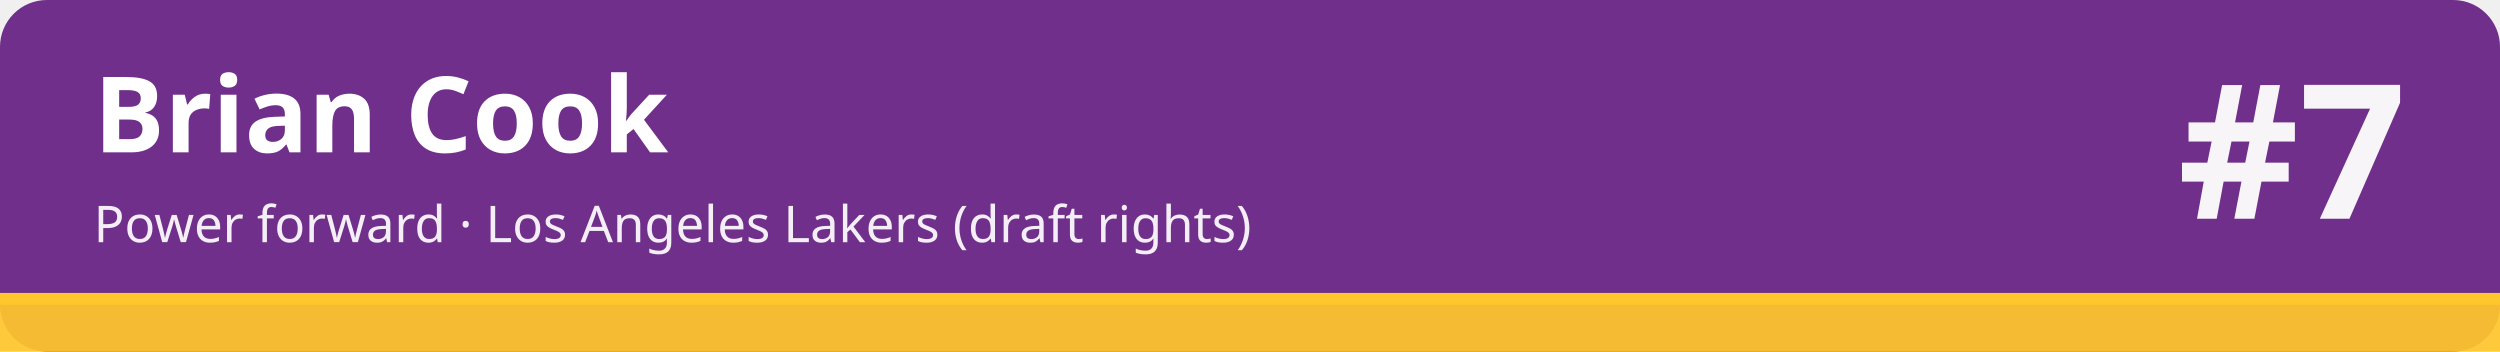
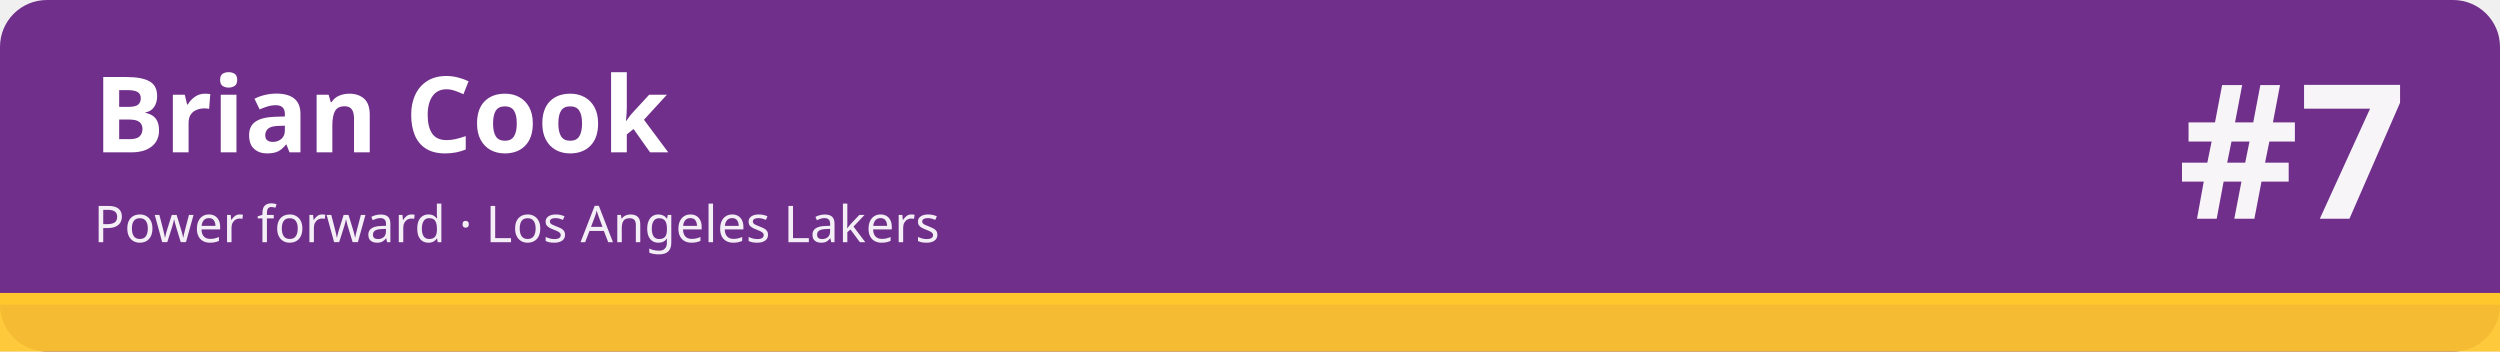
<svg xmlns="http://www.w3.org/2000/svg" width="1280" height="180" viewBox="0 0 1280 180" role="img" aria-labelledby="t d">
  <rect width="1280" height="180" rx="24" fill="#702f8a" />
  <rect x="0" y="150" width="1280" height="30" fill="#ffc72c" fill-opacity=".92" />
  <rect x="0" y="150" width="1280" height="6" fill="#ffc72c" />
  <text x="48" y="78" font-family="sans-serif" font-size="54" font-weight="700" fill="#ffffff">Brian Cook</text>
-   <text x="48" y="124" font-family="sans-serif" font-size="26" fill="#ffffff" fill-opacity=".92">Power forward · Los Angeles Lakers (draft rights)</text>
+   <text x="48" y="124" font-family="sans-serif" font-size="26" fill="#ffffff" fill-opacity=".92">Power forward · Los Angeles Lakers</text>
  <text x="1232" y="112" font-family="sans-serif" font-size="96" font-weight="800" fill="#ffffff" fill-opacity=".95" text-anchor="end">#7</text>
</svg>
